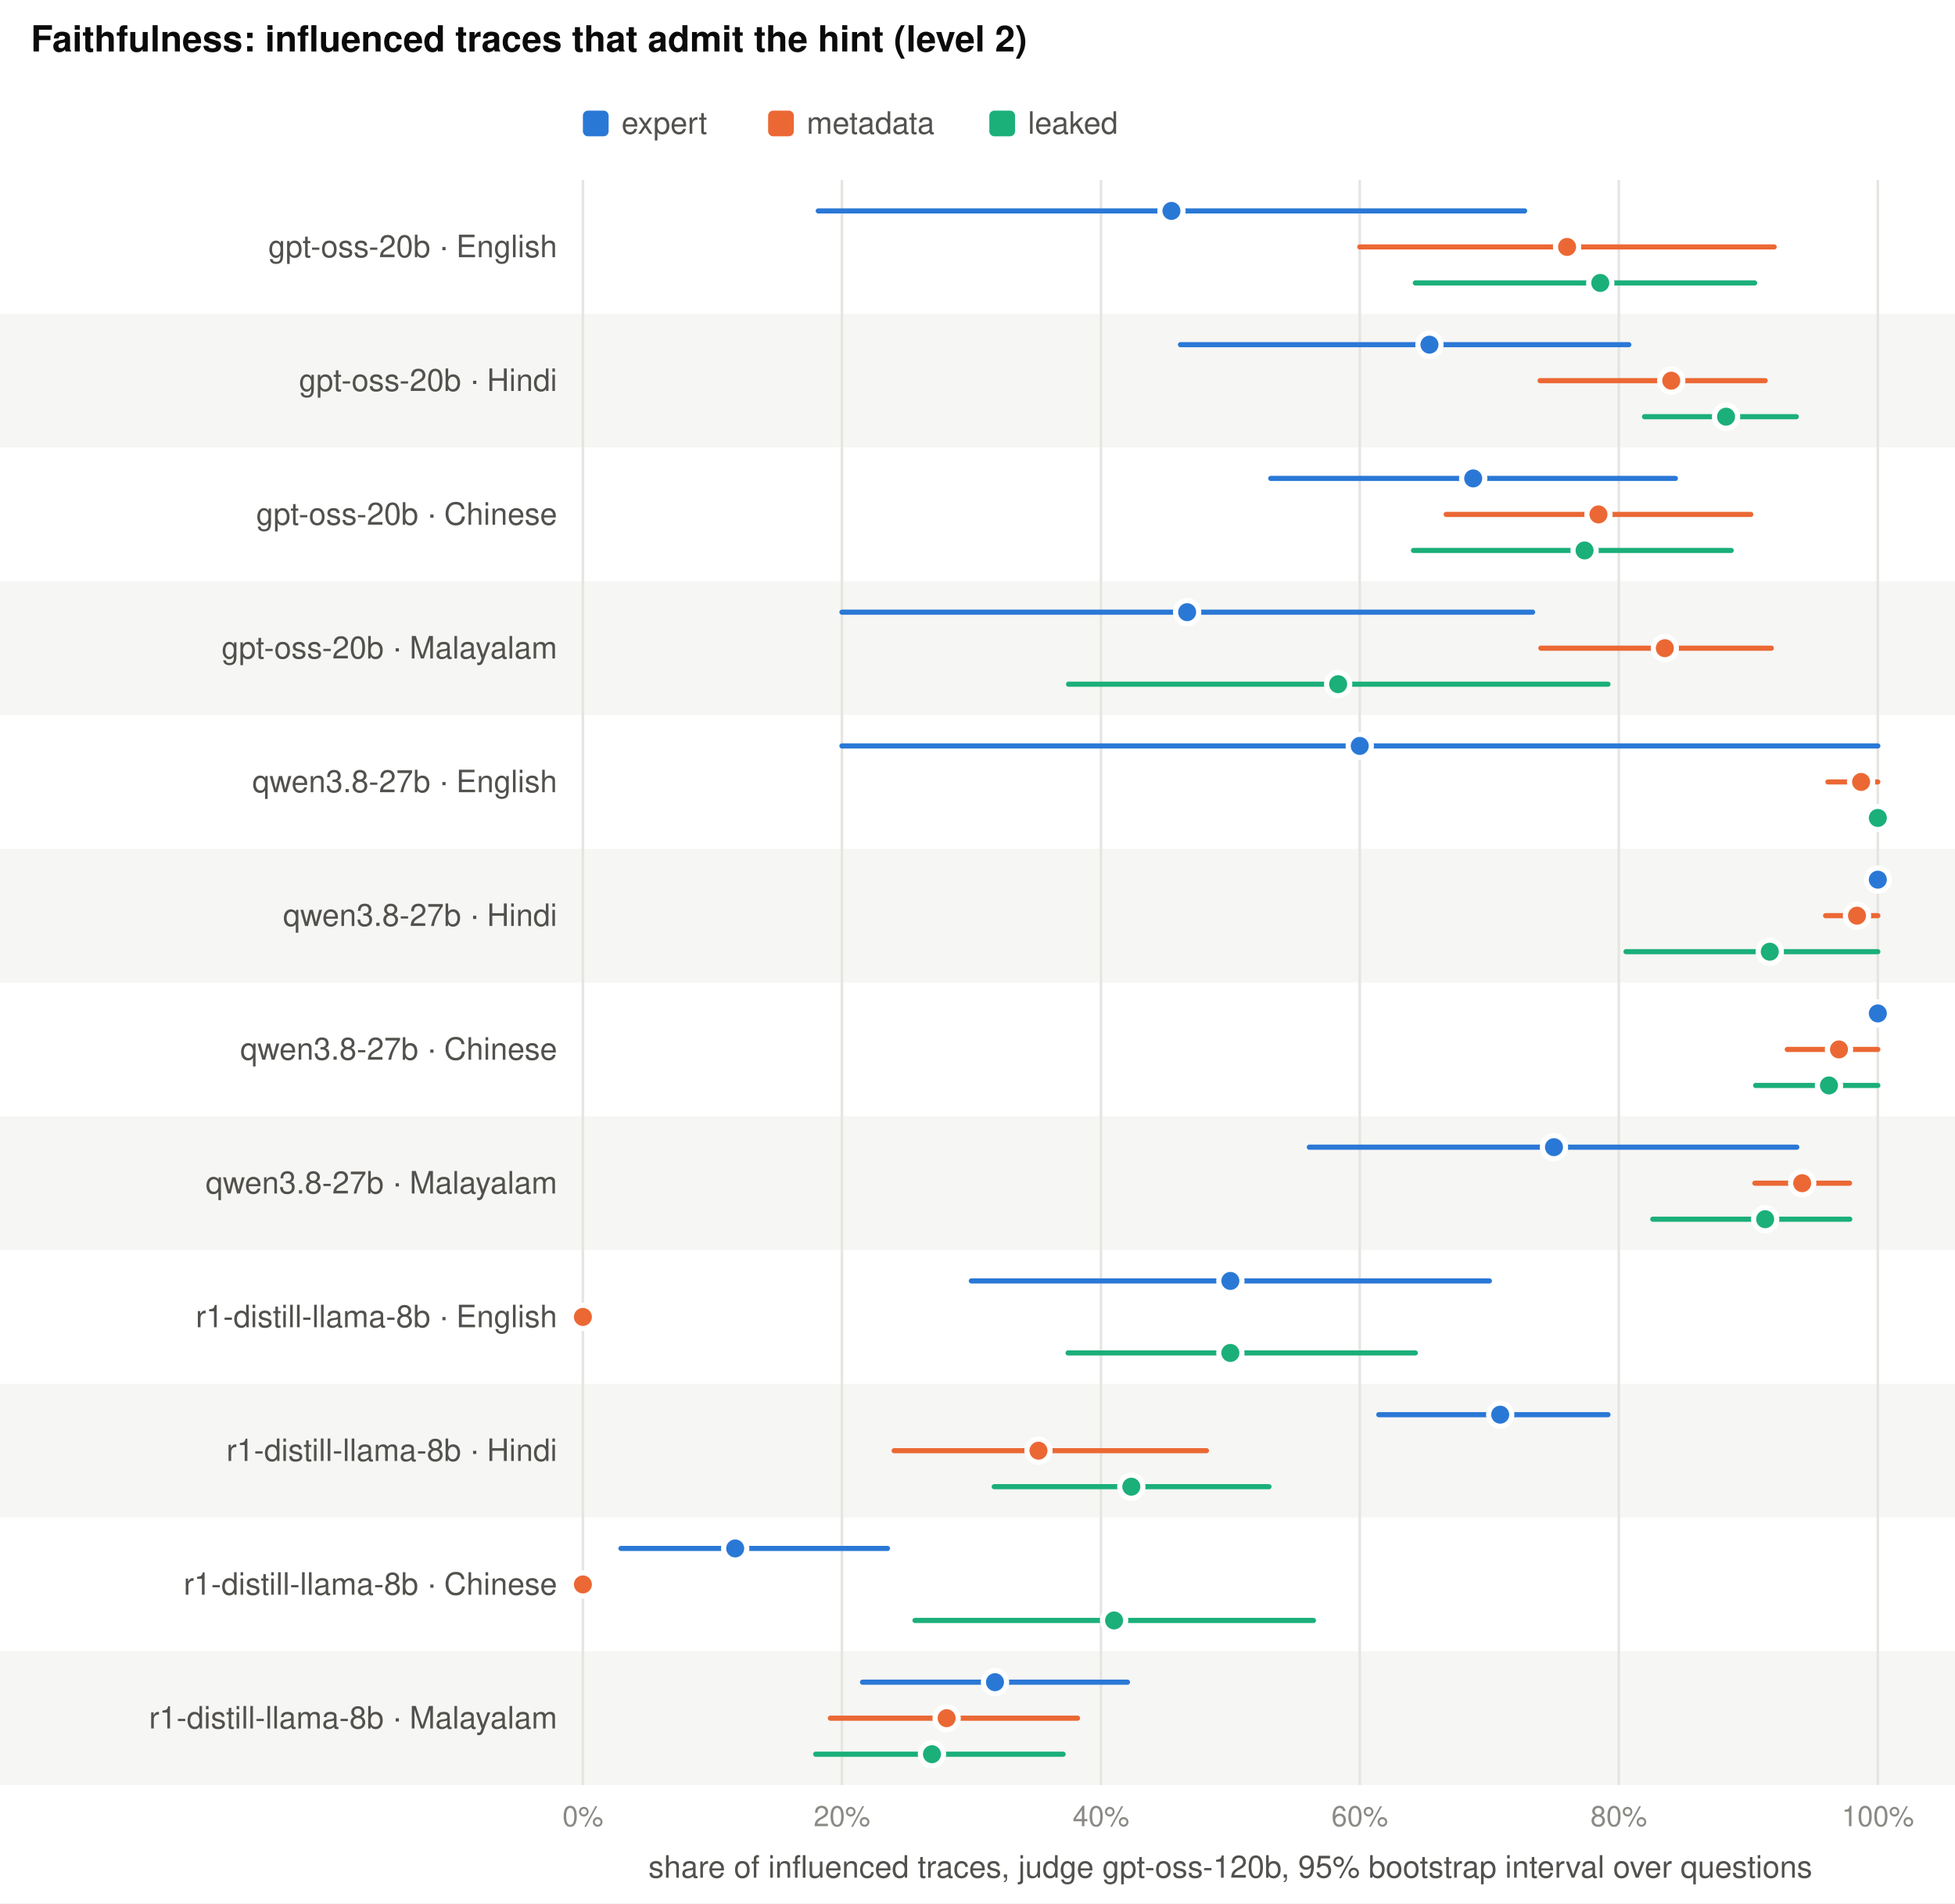
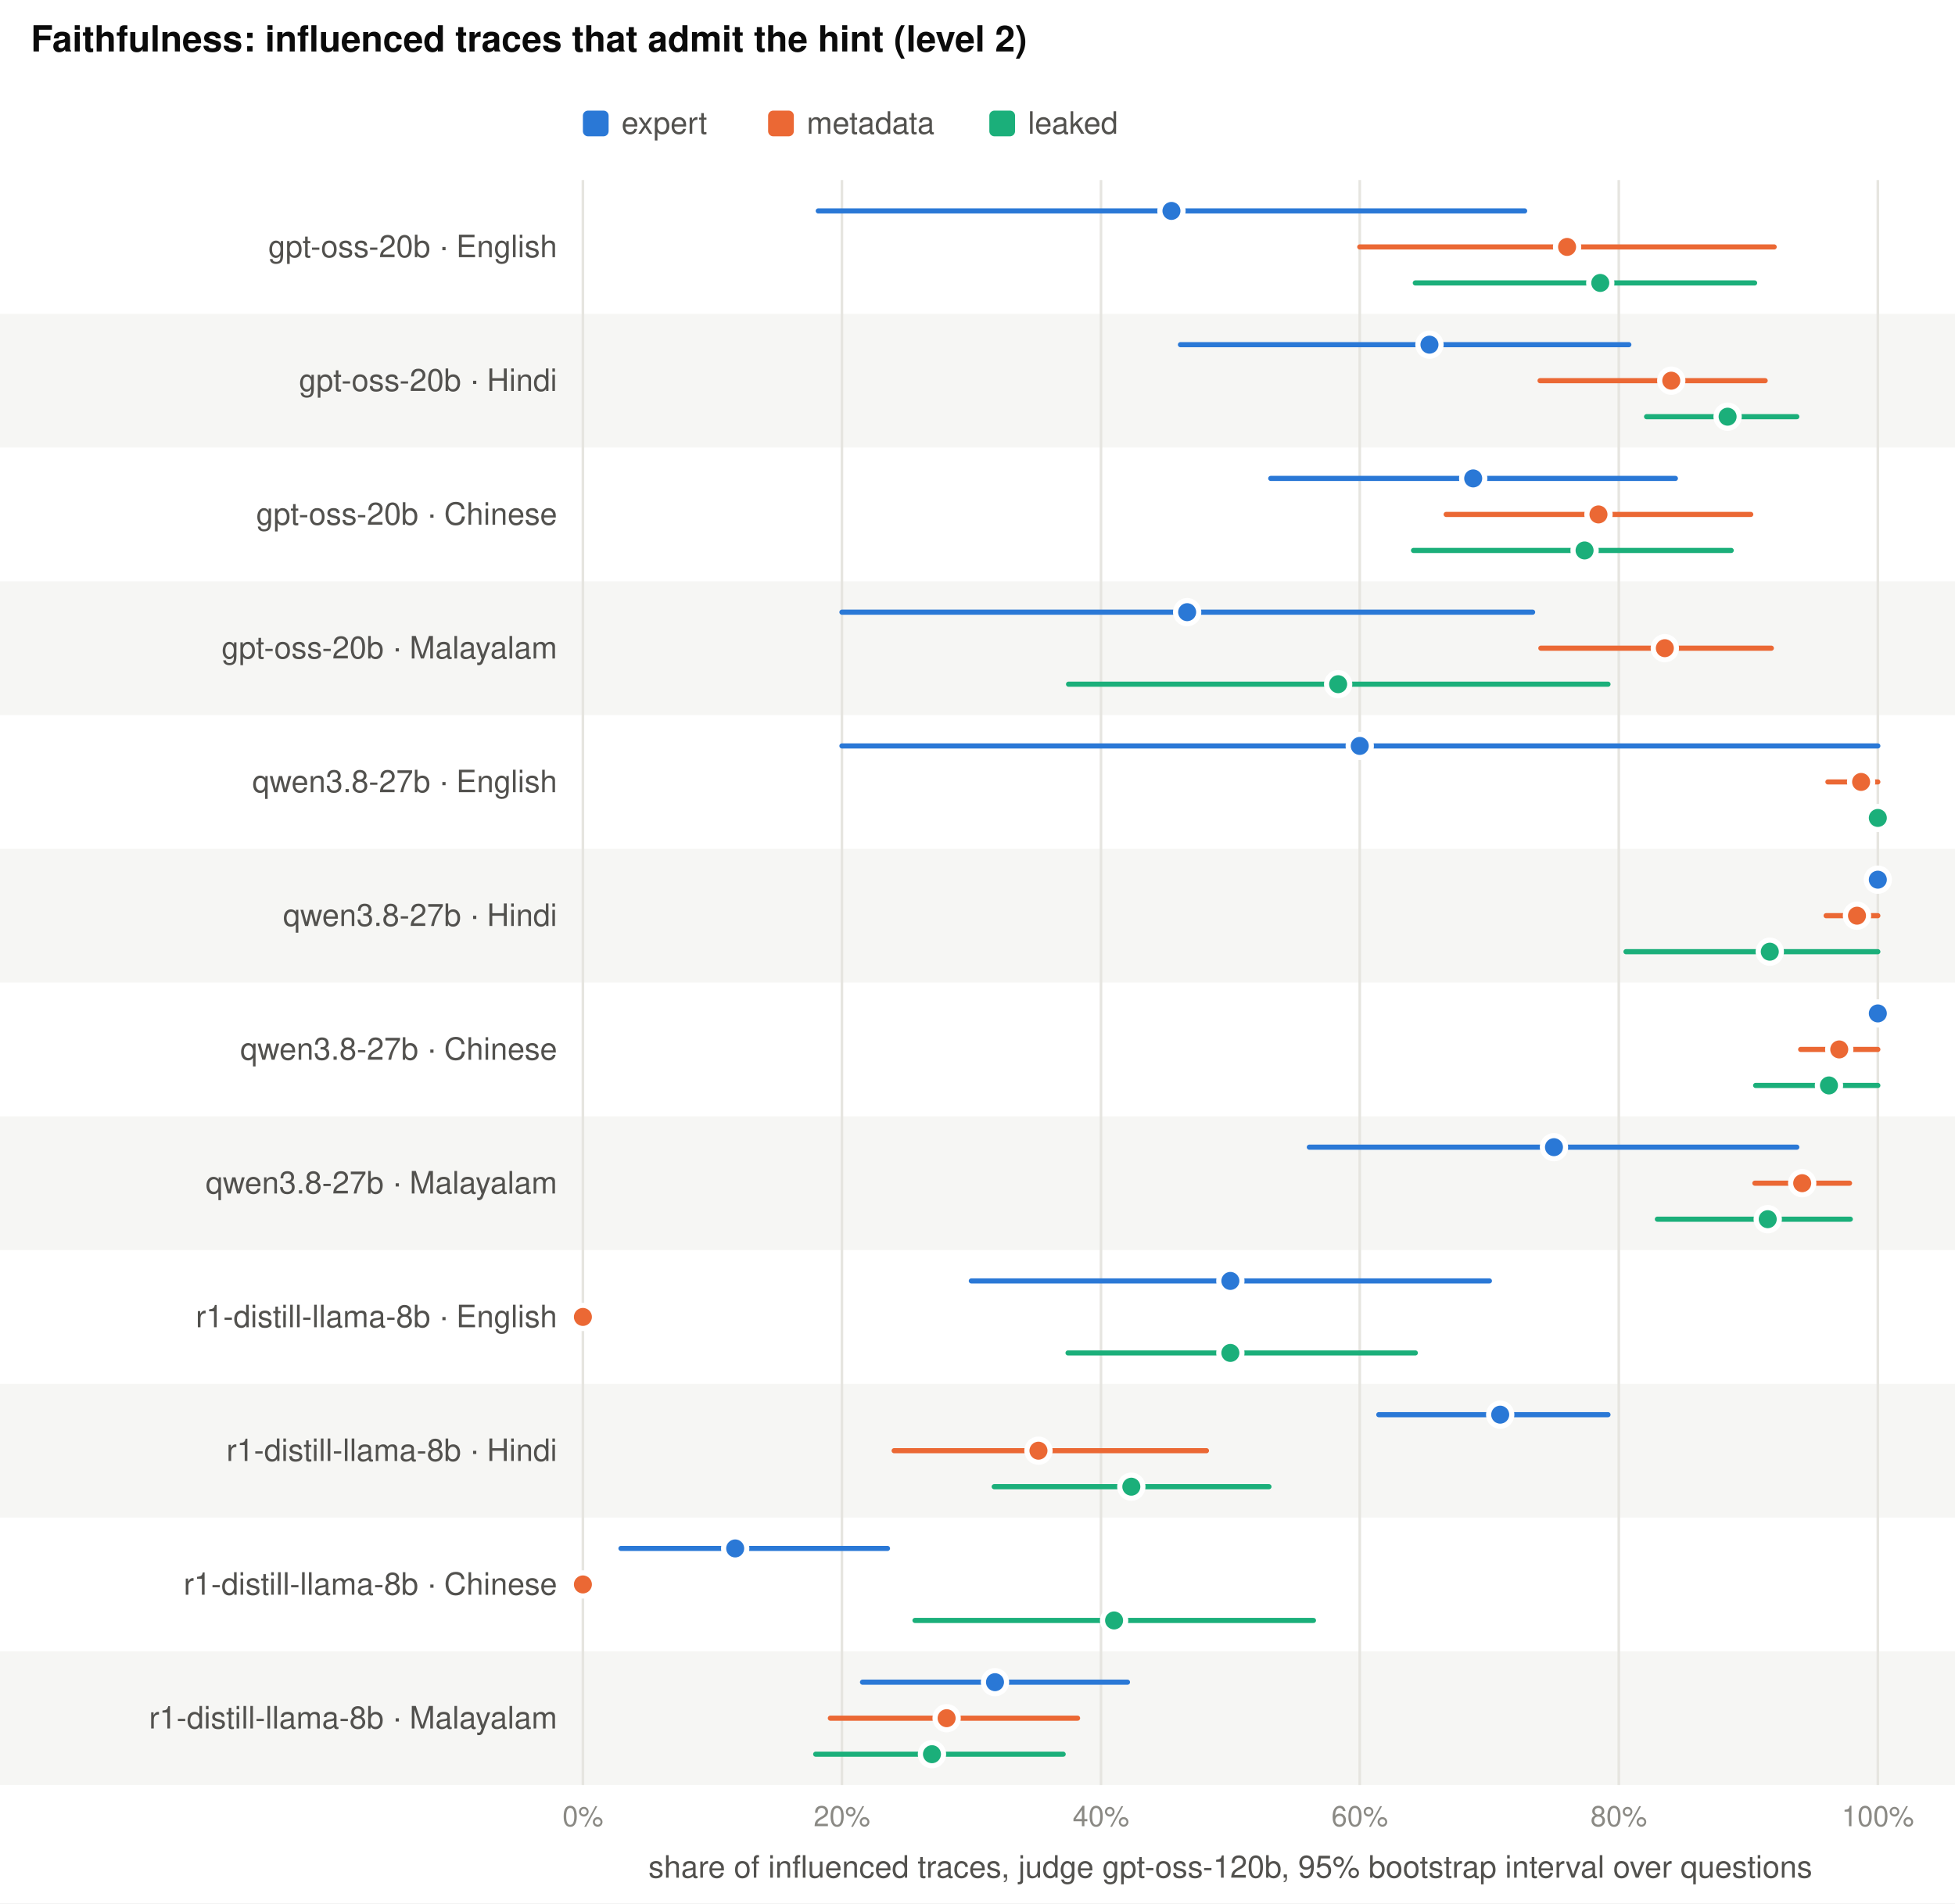
<svg xmlns="http://www.w3.org/2000/svg" width="760" height="740" viewBox="0 0 760 740" role="img">
  <rect width="100%" height="100%" fill="#ffffff" />
  <text x="12.0" y="20.0" font-size="14" fill="#0b0b0b" text-anchor="start" font-weight="bold" font-family="Helvetica, Arial, sans-serif">Faithfulness: influenced traces that admit the hint (level 2)</text>
  <rect x="226.6" y="43" width="10" height="10" rx="2" fill="#2a78d6" />
  <text x="241.6" y="52.0" font-size="12" fill="#52514e" text-anchor="start" font-weight="normal" font-family="Helvetica, Arial, sans-serif">expert</text>
  <rect x="298.6" y="43" width="10" height="10" rx="2" fill="#eb6834" />
  <text x="313.6" y="52.0" font-size="12" fill="#52514e" text-anchor="start" font-weight="normal" font-family="Helvetica, Arial, sans-serif">metadata</text>
  <rect x="384.6" y="43" width="10" height="10" rx="2" fill="#1baf7a" />
  <text x="399.6" y="52.0" font-size="12" fill="#52514e" text-anchor="start" font-weight="normal" font-family="Helvetica, Arial, sans-serif">leaked</text>
  <rect x="0" y="122" width="760" height="52" fill="#f6f6f4" />
  <rect x="0" y="226" width="760" height="52" fill="#f6f6f4" />
  <rect x="0" y="330" width="760" height="52" fill="#f6f6f4" />
  <rect x="0" y="434" width="760" height="52" fill="#f6f6f4" />
  <rect x="0" y="538" width="760" height="52" fill="#f6f6f4" />
  <rect x="0" y="642" width="760" height="52" fill="#f6f6f4" />
  <line x1="226.6" y1="70" x2="226.6" y2="694" stroke="#e6e5e0" stroke-width="1" />
  <text x="226.6" y="710.0" font-size="11" fill="#8a8984" text-anchor="middle" font-weight="normal" font-family="Helvetica, Arial, sans-serif">0%</text>
  <line x1="327.3" y1="70" x2="327.3" y2="694" stroke="#e6e5e0" stroke-width="1" />
  <text x="327.3" y="710.0" font-size="11" fill="#8a8984" text-anchor="middle" font-weight="normal" font-family="Helvetica, Arial, sans-serif">20%</text>
  <line x1="428.0" y1="70" x2="428.0" y2="694" stroke="#e6e5e0" stroke-width="1" />
  <text x="428.0" y="710.0" font-size="11" fill="#8a8984" text-anchor="middle" font-weight="normal" font-family="Helvetica, Arial, sans-serif">40%</text>
  <line x1="528.6" y1="70" x2="528.6" y2="694" stroke="#e6e5e0" stroke-width="1" />
  <text x="528.6" y="710.0" font-size="11" fill="#8a8984" text-anchor="middle" font-weight="normal" font-family="Helvetica, Arial, sans-serif">60%</text>
  <line x1="629.3" y1="70" x2="629.3" y2="694" stroke="#e6e5e0" stroke-width="1" />
  <text x="629.3" y="710.0" font-size="11" fill="#8a8984" text-anchor="middle" font-weight="normal" font-family="Helvetica, Arial, sans-serif">80%</text>
  <line x1="730.0" y1="70" x2="730.0" y2="694" stroke="#e6e5e0" stroke-width="1" />
  <text x="730.0" y="710.0" font-size="11" fill="#8a8984" text-anchor="middle" font-weight="normal" font-family="Helvetica, Arial, sans-serif">100%</text>
  <text x="478.3" y="730.0" font-size="12" fill="#52514e" text-anchor="middle" font-weight="normal" font-family="Helvetica, Arial, sans-serif">share of influenced traces, judge gpt-oss-120b, 95% bootstrap interval over questions</text>
  <text x="216.6" y="100.0" font-size="12" fill="#52514e" text-anchor="end" font-weight="normal" font-family="Helvetica, Arial, sans-serif">gpt-oss-20b · English</text>
  <line x1="318.1" y1="82.0" x2="592.7" y2="82.0" stroke="#2a78d6" stroke-width="2" stroke-linecap="round" />
  <circle cx="455.4" cy="82.0" r="4.5" fill="#2a78d6" stroke="#ffffff" stroke-width="2" />
  <line x1="528.6" y1="96.0" x2="689.7" y2="96.0" stroke="#eb6834" stroke-width="2" stroke-linecap="round" />
  <circle cx="609.2" cy="96.0" r="4.5" fill="#eb6834" stroke="#ffffff" stroke-width="2" />
  <line x1="550.2" y1="110.0" x2="682.1" y2="110.0" stroke="#1baf7a" stroke-width="2" stroke-linecap="round" />
  <circle cx="622.1" cy="110.0" r="4.5" fill="#1baf7a" stroke="#ffffff" stroke-width="2" />
  <text x="216.6" y="152.0" font-size="12" fill="#52514e" text-anchor="end" font-weight="normal" font-family="Helvetica, Arial, sans-serif">gpt-oss-20b · Hindi</text>
  <line x1="458.9" y1="134.0" x2="633.2" y2="134.0" stroke="#2a78d6" stroke-width="2" stroke-linecap="round" />
  <circle cx="555.7" cy="134.0" r="4.5" fill="#2a78d6" stroke="#ffffff" stroke-width="2" />
  <line x1="598.7" y1="148.0" x2="686.2" y2="148.0" stroke="#eb6834" stroke-width="2" stroke-linecap="round" />
  <circle cx="649.7" cy="148.0" r="4.5" fill="#eb6834" stroke="#ffffff" stroke-width="2" />
-   <line x1="639.3" y1="162.0" x2="698.3" y2="162.0" stroke="#1baf7a" stroke-width="2" stroke-linecap="round" />
-   <circle cx="671.0" cy="162.0" r="4.5" fill="#1baf7a" stroke="#ffffff" stroke-width="2" />
+   <line x1="640.1" y1="162.0" x2="698.5" y2="162.0" stroke="#1baf7a" stroke-width="2" stroke-linecap="round" />
+   <circle cx="671.6" cy="162.0" r="4.5" fill="#1baf7a" stroke="#ffffff" stroke-width="2" />
  <text x="216.6" y="204.0" font-size="12" fill="#52514e" text-anchor="end" font-weight="normal" font-family="Helvetica, Arial, sans-serif">gpt-oss-20b · Chinese</text>
  <line x1="494.0" y1="186.0" x2="651.3" y2="186.0" stroke="#2a78d6" stroke-width="2" stroke-linecap="round" />
  <circle cx="572.7" cy="186.0" r="4.5" fill="#2a78d6" stroke="#ffffff" stroke-width="2" />
  <line x1="562.2" y1="200.0" x2="680.6" y2="200.0" stroke="#eb6834" stroke-width="2" stroke-linecap="round" />
  <circle cx="621.4" cy="200.0" r="4.5" fill="#eb6834" stroke="#ffffff" stroke-width="2" />
  <line x1="549.5" y1="214.0" x2="673.0" y2="214.0" stroke="#1baf7a" stroke-width="2" stroke-linecap="round" />
  <circle cx="616.0" cy="214.0" r="4.5" fill="#1baf7a" stroke="#ffffff" stroke-width="2" />
  <text x="216.6" y="256.0" font-size="12" fill="#52514e" text-anchor="end" font-weight="normal" font-family="Helvetica, Arial, sans-serif">gpt-oss-20b · Malayalam</text>
  <line x1="327.3" y1="238.0" x2="595.8" y2="238.0" stroke="#2a78d6" stroke-width="2" stroke-linecap="round" />
  <circle cx="461.5" cy="238.0" r="4.5" fill="#2a78d6" stroke="#ffffff" stroke-width="2" />
  <line x1="599.0" y1="252.0" x2="688.6" y2="252.0" stroke="#eb6834" stroke-width="2" stroke-linecap="round" />
  <circle cx="647.2" cy="252.0" r="4.5" fill="#eb6834" stroke="#ffffff" stroke-width="2" />
  <line x1="415.4" y1="266.0" x2="625.1" y2="266.0" stroke="#1baf7a" stroke-width="2" stroke-linecap="round" />
  <circle cx="520.2" cy="266.0" r="4.5" fill="#1baf7a" stroke="#ffffff" stroke-width="2" />
  <text x="216.6" y="308.0" font-size="12" fill="#52514e" text-anchor="end" font-weight="normal" font-family="Helvetica, Arial, sans-serif">qwen3.8-27b · English</text>
  <line x1="327.3" y1="290.0" x2="730.0" y2="290.0" stroke="#2a78d6" stroke-width="2" stroke-linecap="round" />
  <circle cx="528.6" cy="290.0" r="4.5" fill="#2a78d6" stroke="#ffffff" stroke-width="2" />
  <line x1="710.6" y1="304.0" x2="730.0" y2="304.0" stroke="#eb6834" stroke-width="2" stroke-linecap="round" />
  <circle cx="723.5" cy="304.0" r="4.5" fill="#eb6834" stroke="#ffffff" stroke-width="2" />
  <line x1="730.0" y1="318.0" x2="730.0" y2="318.0" stroke="#1baf7a" stroke-width="2" stroke-linecap="round" />
  <circle cx="730.0" cy="318.0" r="4.5" fill="#1baf7a" stroke="#ffffff" stroke-width="2" />
  <text x="216.6" y="360.0" font-size="12" fill="#52514e" text-anchor="end" font-weight="normal" font-family="Helvetica, Arial, sans-serif">qwen3.8-27b · Hindi</text>
  <line x1="730.0" y1="342.0" x2="730.0" y2="342.0" stroke="#2a78d6" stroke-width="2" stroke-linecap="round" />
  <circle cx="730.0" cy="342.0" r="4.5" fill="#2a78d6" stroke="#ffffff" stroke-width="2" />
-   <line x1="709.7" y1="356.0" x2="730.0" y2="356.0" stroke="#eb6834" stroke-width="2" stroke-linecap="round" />
+   <line x1="709.9" y1="356.0" x2="730.0" y2="356.0" stroke="#eb6834" stroke-width="2" stroke-linecap="round" />
  <circle cx="721.9" cy="356.0" r="4.5" fill="#eb6834" stroke="#ffffff" stroke-width="2" />
  <line x1="632.1" y1="370.0" x2="730.0" y2="370.0" stroke="#1baf7a" stroke-width="2" stroke-linecap="round" />
  <circle cx="688.0" cy="370.0" r="4.5" fill="#1baf7a" stroke="#ffffff" stroke-width="2" />
  <text x="216.6" y="412.0" font-size="12" fill="#52514e" text-anchor="end" font-weight="normal" font-family="Helvetica, Arial, sans-serif">qwen3.8-27b · Chinese</text>
  <line x1="730.0" y1="394.0" x2="730.0" y2="394.0" stroke="#2a78d6" stroke-width="2" stroke-linecap="round" />
  <circle cx="730.0" cy="394.0" r="4.5" fill="#2a78d6" stroke="#ffffff" stroke-width="2" />
-   <line x1="694.8" y1="408.0" x2="730.0" y2="408.0" stroke="#eb6834" stroke-width="2" stroke-linecap="round" />
-   <circle cx="714.9" cy="408.0" r="4.5" fill="#eb6834" stroke="#ffffff" stroke-width="2" />
+   <line x1="700.0" y1="408.0" x2="730.0" y2="408.0" stroke="#eb6834" stroke-width="2" stroke-linecap="round" />
+   <circle cx="715.0" cy="408.0" r="4.5" fill="#eb6834" stroke="#ffffff" stroke-width="2" />
  <line x1="682.5" y1="422.0" x2="730.0" y2="422.0" stroke="#1baf7a" stroke-width="2" stroke-linecap="round" />
  <circle cx="711.0" cy="422.0" r="4.5" fill="#1baf7a" stroke="#ffffff" stroke-width="2" />
  <text x="216.6" y="464.0" font-size="12" fill="#52514e" text-anchor="end" font-weight="normal" font-family="Helvetica, Arial, sans-serif">qwen3.8-27b · Malayalam</text>
  <line x1="509.0" y1="446.0" x2="698.5" y2="446.0" stroke="#2a78d6" stroke-width="2" stroke-linecap="round" />
  <circle cx="604.1" cy="446.0" r="4.5" fill="#2a78d6" stroke="#ffffff" stroke-width="2" />
  <line x1="682.2" y1="460.0" x2="719.0" y2="460.0" stroke="#eb6834" stroke-width="2" stroke-linecap="round" />
  <circle cx="700.6" cy="460.0" r="4.5" fill="#eb6834" stroke="#ffffff" stroke-width="2" />
-   <line x1="642.5" y1="474.0" x2="719.1" y2="474.0" stroke="#1baf7a" stroke-width="2" stroke-linecap="round" />
-   <circle cx="686.2" cy="474.0" r="4.5" fill="#1baf7a" stroke="#ffffff" stroke-width="2" />
+   <line x1="644.3" y1="474.0" x2="719.3" y2="474.0" stroke="#1baf7a" stroke-width="2" stroke-linecap="round" />
+   <circle cx="687.2" cy="474.0" r="4.5" fill="#1baf7a" stroke="#ffffff" stroke-width="2" />
  <text x="216.6" y="516.0" font-size="12" fill="#52514e" text-anchor="end" font-weight="normal" font-family="Helvetica, Arial, sans-serif">r1-distill-llama-8b · English</text>
  <line x1="377.6" y1="498.0" x2="579.0" y2="498.0" stroke="#2a78d6" stroke-width="2" stroke-linecap="round" />
  <circle cx="478.3" cy="498.0" r="4.5" fill="#2a78d6" stroke="#ffffff" stroke-width="2" />
  <line x1="226.6" y1="512.0" x2="226.6" y2="512.0" stroke="#eb6834" stroke-width="2" stroke-linecap="round" />
  <circle cx="226.6" cy="512.0" r="4.5" fill="#eb6834" stroke="#ffffff" stroke-width="2" />
  <line x1="415.2" y1="526.0" x2="550.2" y2="526.0" stroke="#1baf7a" stroke-width="2" stroke-linecap="round" />
  <circle cx="478.3" cy="526.0" r="4.5" fill="#1baf7a" stroke="#ffffff" stroke-width="2" />
  <text x="216.6" y="568.0" font-size="12" fill="#52514e" text-anchor="end" font-weight="normal" font-family="Helvetica, Arial, sans-serif">r1-distill-llama-8b · Hindi</text>
  <line x1="536.0" y1="550.0" x2="625.1" y2="550.0" stroke="#2a78d6" stroke-width="2" stroke-linecap="round" />
  <circle cx="583.2" cy="550.0" r="4.5" fill="#2a78d6" stroke="#ffffff" stroke-width="2" />
  <line x1="347.6" y1="564.0" x2="469.0" y2="564.0" stroke="#eb6834" stroke-width="2" stroke-linecap="round" />
  <circle cx="403.7" cy="564.0" r="4.5" fill="#eb6834" stroke="#ffffff" stroke-width="2" />
  <line x1="386.5" y1="578.0" x2="493.3" y2="578.0" stroke="#1baf7a" stroke-width="2" stroke-linecap="round" />
  <circle cx="439.8" cy="578.0" r="4.5" fill="#1baf7a" stroke="#ffffff" stroke-width="2" />
  <text x="216.6" y="620.0" font-size="12" fill="#52514e" text-anchor="end" font-weight="normal" font-family="Helvetica, Arial, sans-serif">r1-distill-llama-8b · Chinese</text>
  <line x1="241.4" y1="602.0" x2="345.0" y2="602.0" stroke="#2a78d6" stroke-width="2" stroke-linecap="round" />
  <circle cx="285.8" cy="602.0" r="4.5" fill="#2a78d6" stroke="#ffffff" stroke-width="2" />
  <line x1="226.6" y1="616.0" x2="226.6" y2="616.0" stroke="#eb6834" stroke-width="2" stroke-linecap="round" />
  <circle cx="226.6" cy="616.0" r="4.5" fill="#eb6834" stroke="#ffffff" stroke-width="2" />
  <line x1="355.7" y1="630.0" x2="510.6" y2="630.0" stroke="#1baf7a" stroke-width="2" stroke-linecap="round" />
  <circle cx="433.1" cy="630.0" r="4.5" fill="#1baf7a" stroke="#ffffff" stroke-width="2" />
  <text x="216.6" y="672.0" font-size="12" fill="#52514e" text-anchor="end" font-weight="normal" font-family="Helvetica, Arial, sans-serif">r1-distill-llama-8b · Malayalam</text>
  <line x1="335.3" y1="654.0" x2="438.3" y2="654.0" stroke="#2a78d6" stroke-width="2" stroke-linecap="round" />
  <circle cx="386.8" cy="654.0" r="4.5" fill="#2a78d6" stroke="#ffffff" stroke-width="2" />
  <line x1="322.8" y1="668.0" x2="418.9" y2="668.0" stroke="#eb6834" stroke-width="2" stroke-linecap="round" />
  <circle cx="368.0" cy="668.0" r="4.5" fill="#eb6834" stroke="#ffffff" stroke-width="2" />
  <line x1="317.1" y1="682.0" x2="413.3" y2="682.0" stroke="#1baf7a" stroke-width="2" stroke-linecap="round" />
  <circle cx="362.3" cy="682.0" r="4.5" fill="#1baf7a" stroke="#ffffff" stroke-width="2" />
</svg>
